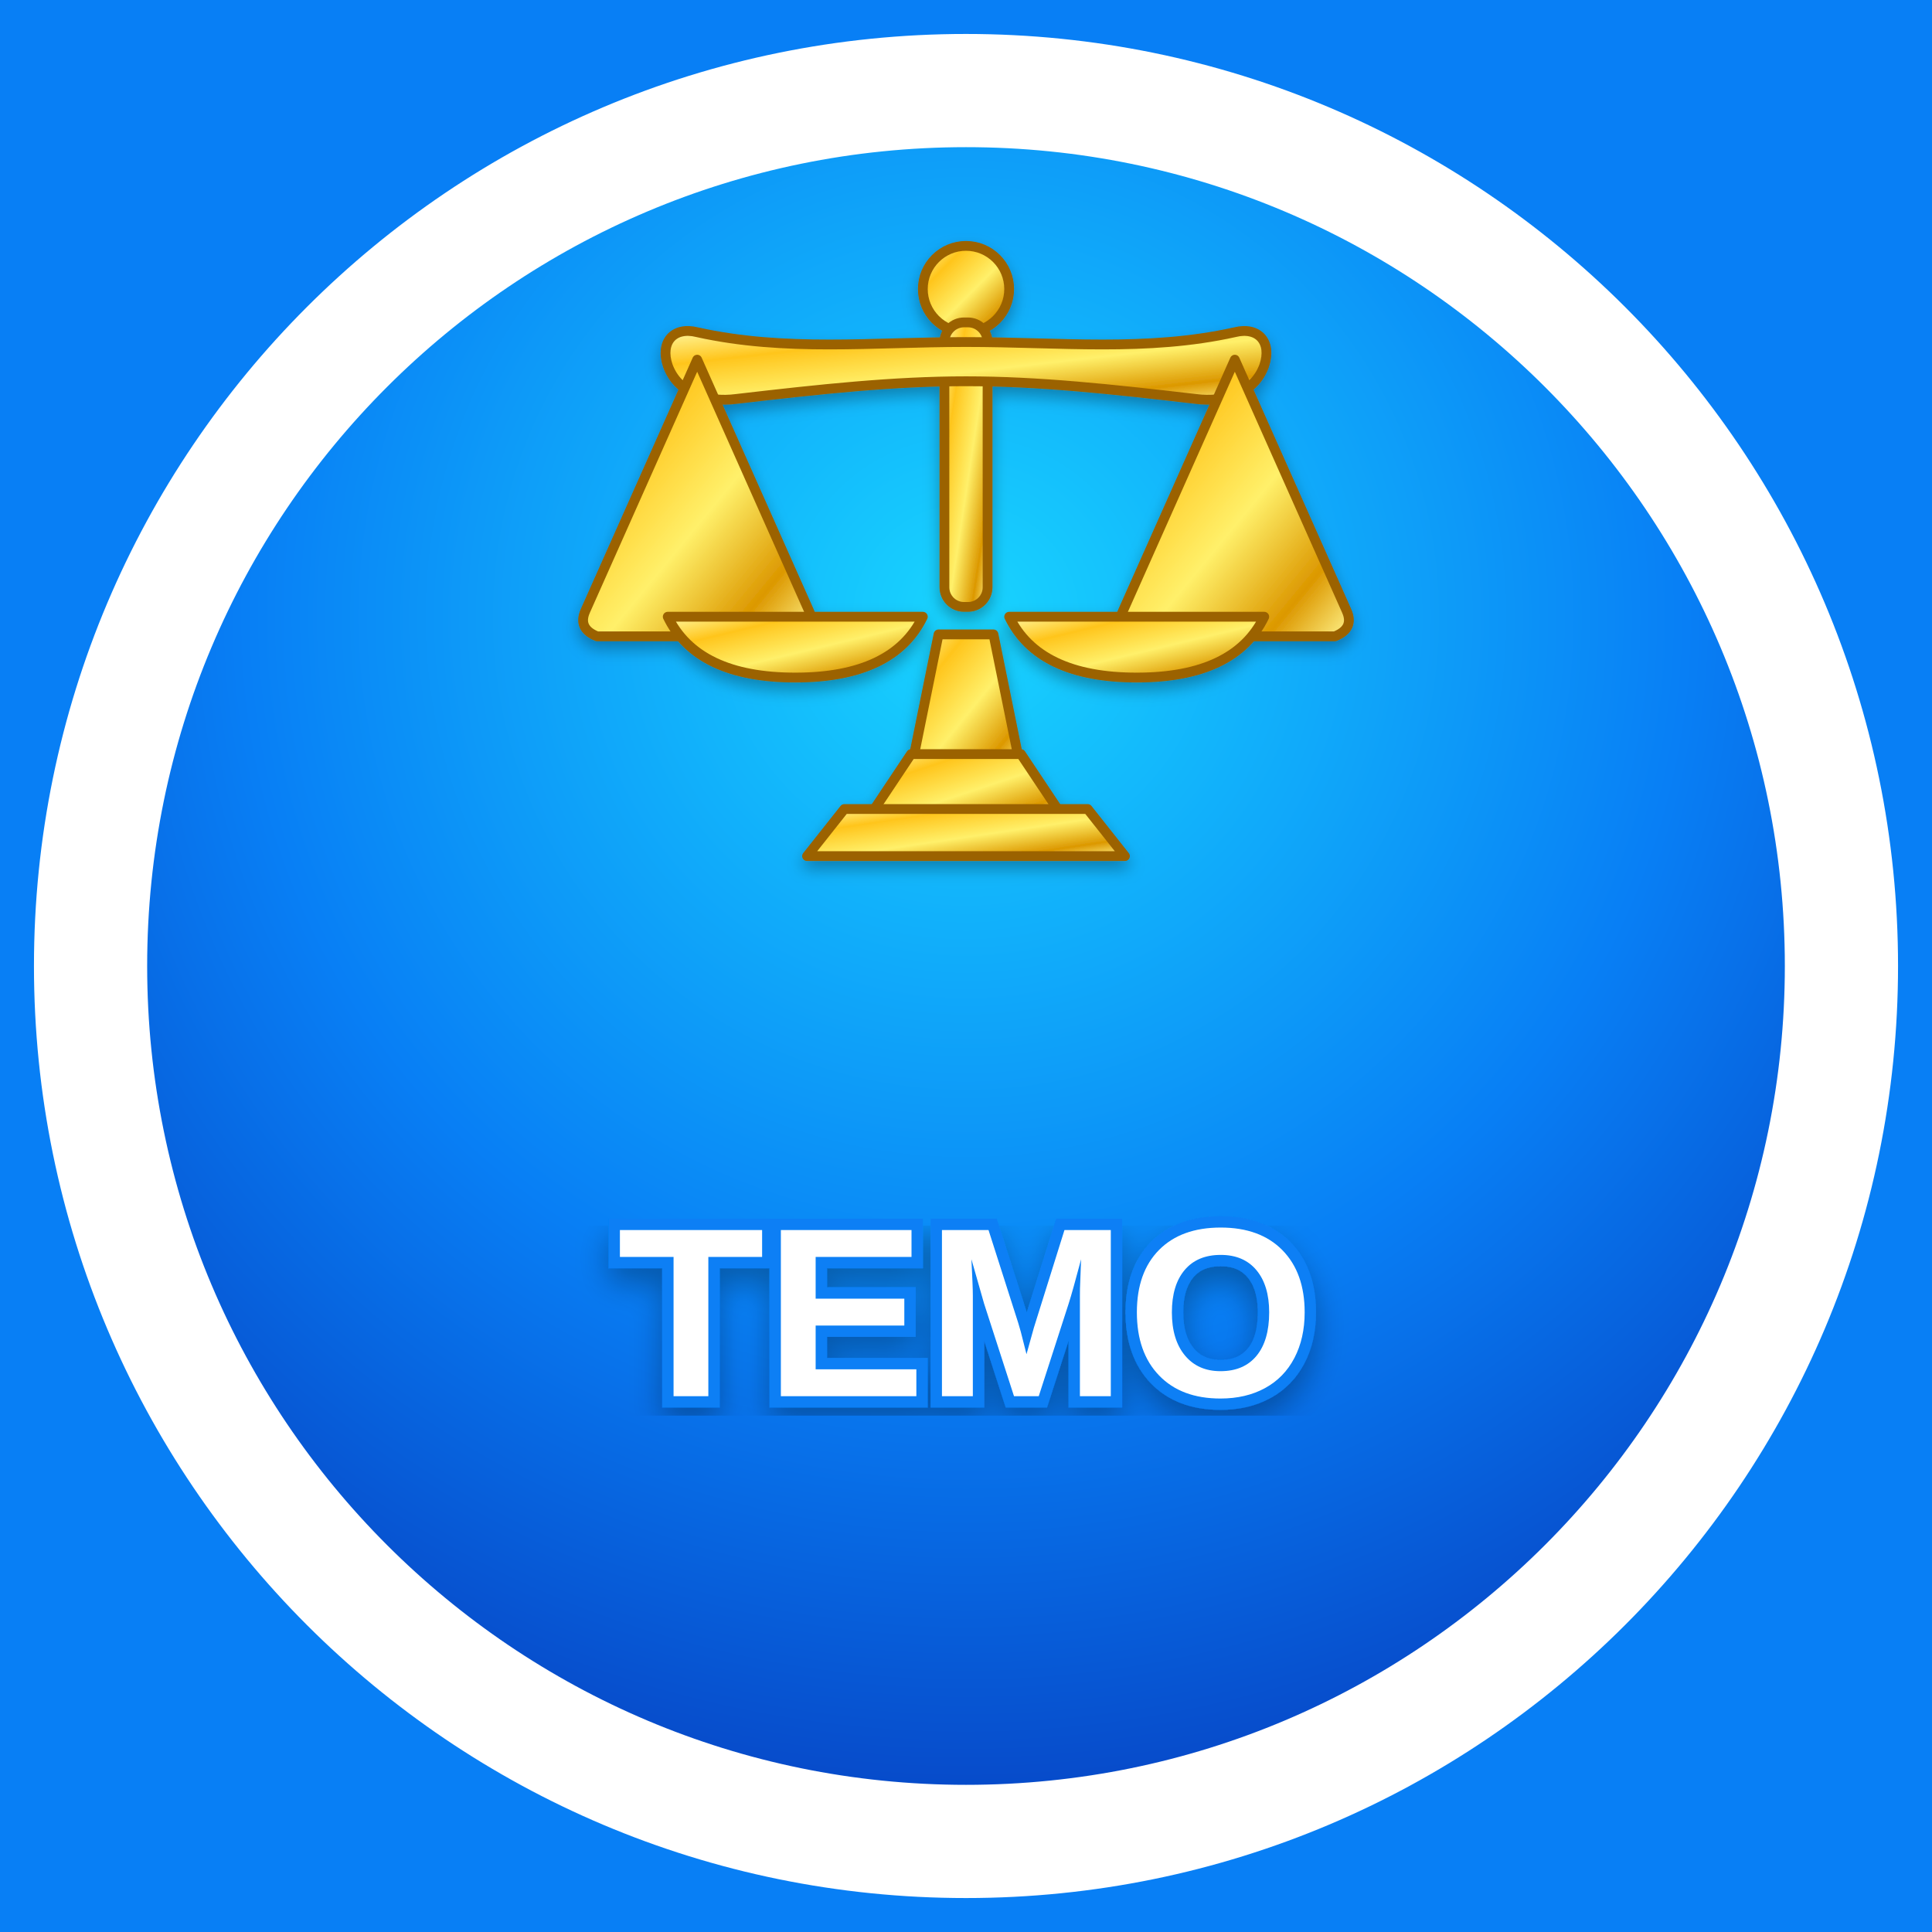
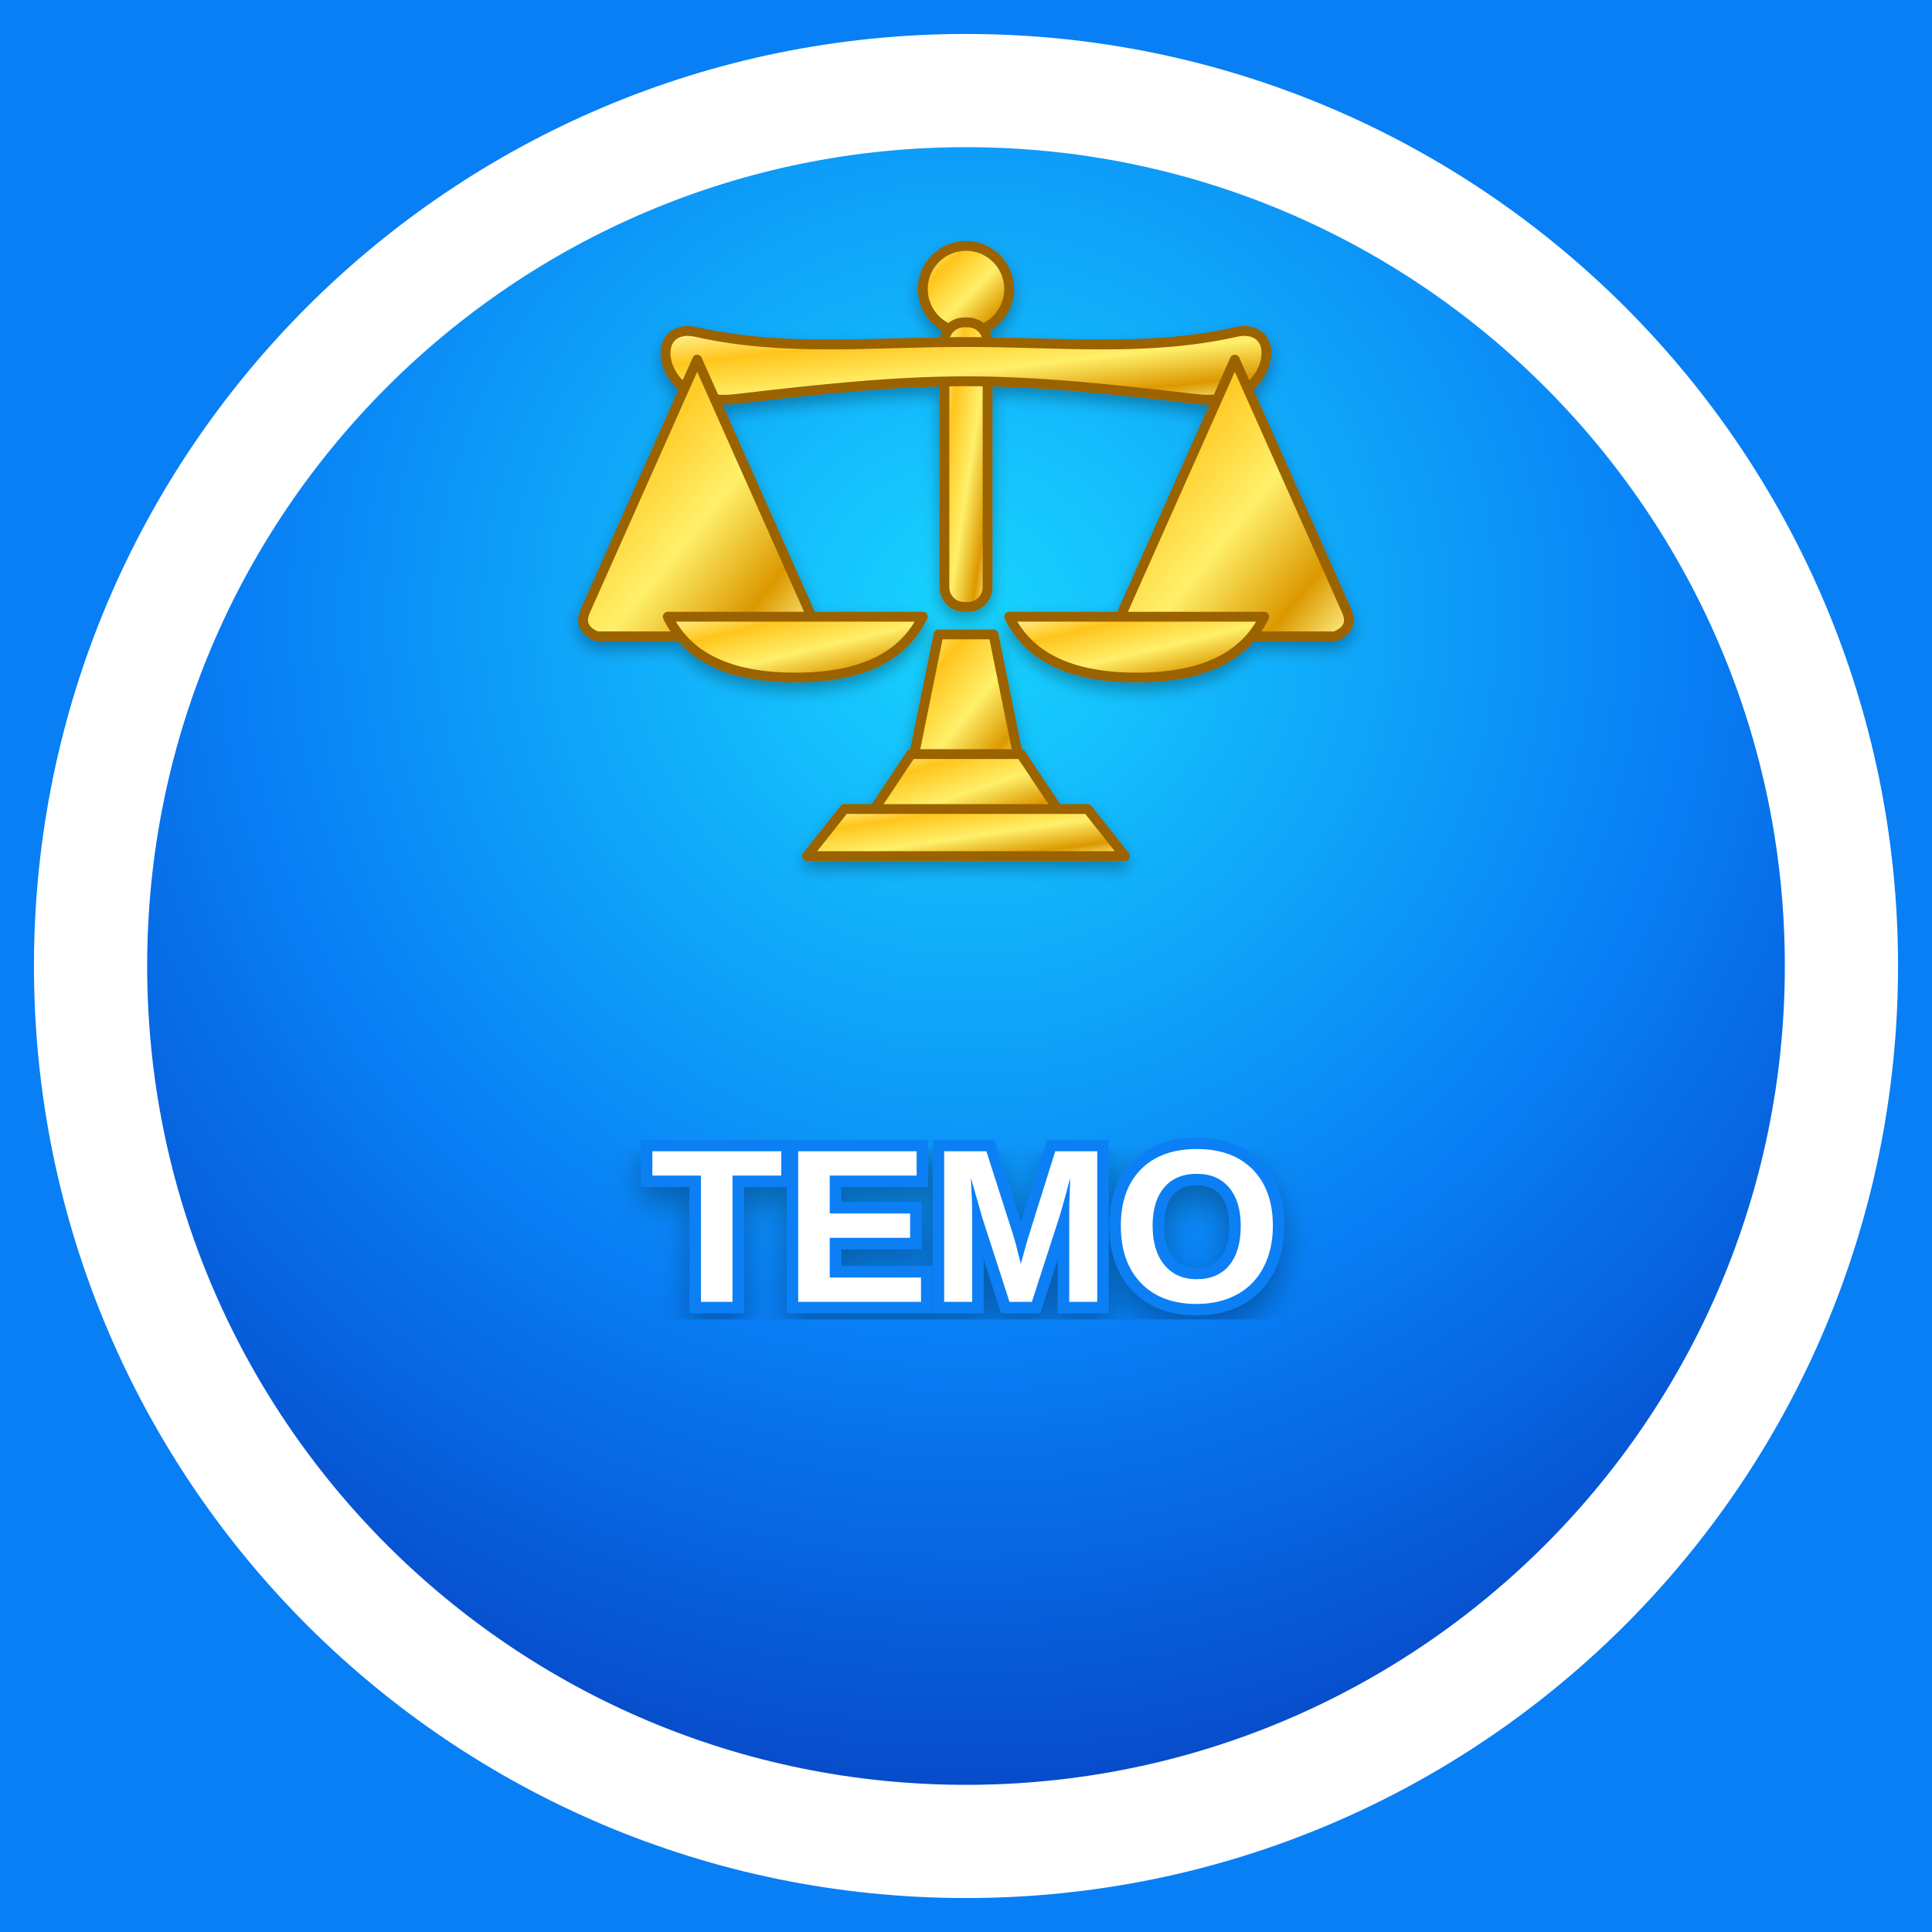
<svg xmlns="http://www.w3.org/2000/svg" viewBox="0 0 512 512">
  <defs>
    <radialGradient id="b" cx="50%" cy="30%" r="75%">
      <stop stop-color="#18d5ff" />
      <stop offset=".55" stop-color="#087ff5" />
      <stop offset="1" stop-color="#063bbd" />
    </radialGradient>
    <linearGradient id="g" x1="0" y1="0" x2="1" y2="1">
      <stop stop-color="#fff8a0" />
      <stop offset=".25" stop-color="#ffc51c" />
      <stop offset=".55" stop-color="#fff06a" />
      <stop offset=".82" stop-color="#dc9800" />
      <stop offset="1" stop-color="#fff38a" />
    </linearGradient>
    <filter id="s">
      <feDropShadow dx="0" dy="4" stdDeviation="4" flood-opacity=".3" />
    </filter>
  </defs>
  <rect width="512" height="512" fill="#087ff5" />
  <circle cx="256" cy="256" r="232" fill="url(#b)" stroke="#fff" stroke-width="30" />
  <g transform="translate(256 48) scale(.52)" fill="url(#g)" stroke="#9b6200" stroke-width="5" stroke-linejoin="round" filter="url(#s)">
    <circle cx="0" cy="55" r="22" />
    <rect x="-11" y="72" width="22" height="145" rx="10" />
    <path d="M0 82C-48 82-92 87-137 77-149 74-156 82-152 94c5 14 20 19 35 17 43-5 80-9 117-9s74 4 117 9c15 2 30-3 35-17 4-12-3-20-15-17C92 87 48 82 0 82Z" />
    <path d="M-137 91L-194 219q-4 9 6 13h102q10-4 6-13z" />
    <path d="M137 91L80 219q-4 9 6 13h102q10-4 6-13z" />
    <path d="M-152 222q15 31 65 31t65-31z" />
    <path d="M22 222q15 31 65 31t65-31z" />
    <path d="M-14 231h28l14 69h-56z" />
    <path d="M-28 292h56l22 33H-50z" />
    <path d="M-62 320H62l19 24H-81z" />
  </g>
-   <text x="256" y="370" text-anchor="middle" font-family="Arial,sans-serif" font-size="64" font-weight="900" letter-spacing="0" fill="#fff" stroke="#087ff5" stroke-width="6" paint-order="stroke" filter="url(#s)">TEMO</text>
+   <text x="256" y="345" text-anchor="middle" font-family="Arial,sans-serif" font-size="58" font-weight="900" letter-spacing="0" fill="#fff" stroke="#087ff5" stroke-width="6" paint-order="stroke" filter="url(#s)">TEMO</text>
</svg>
